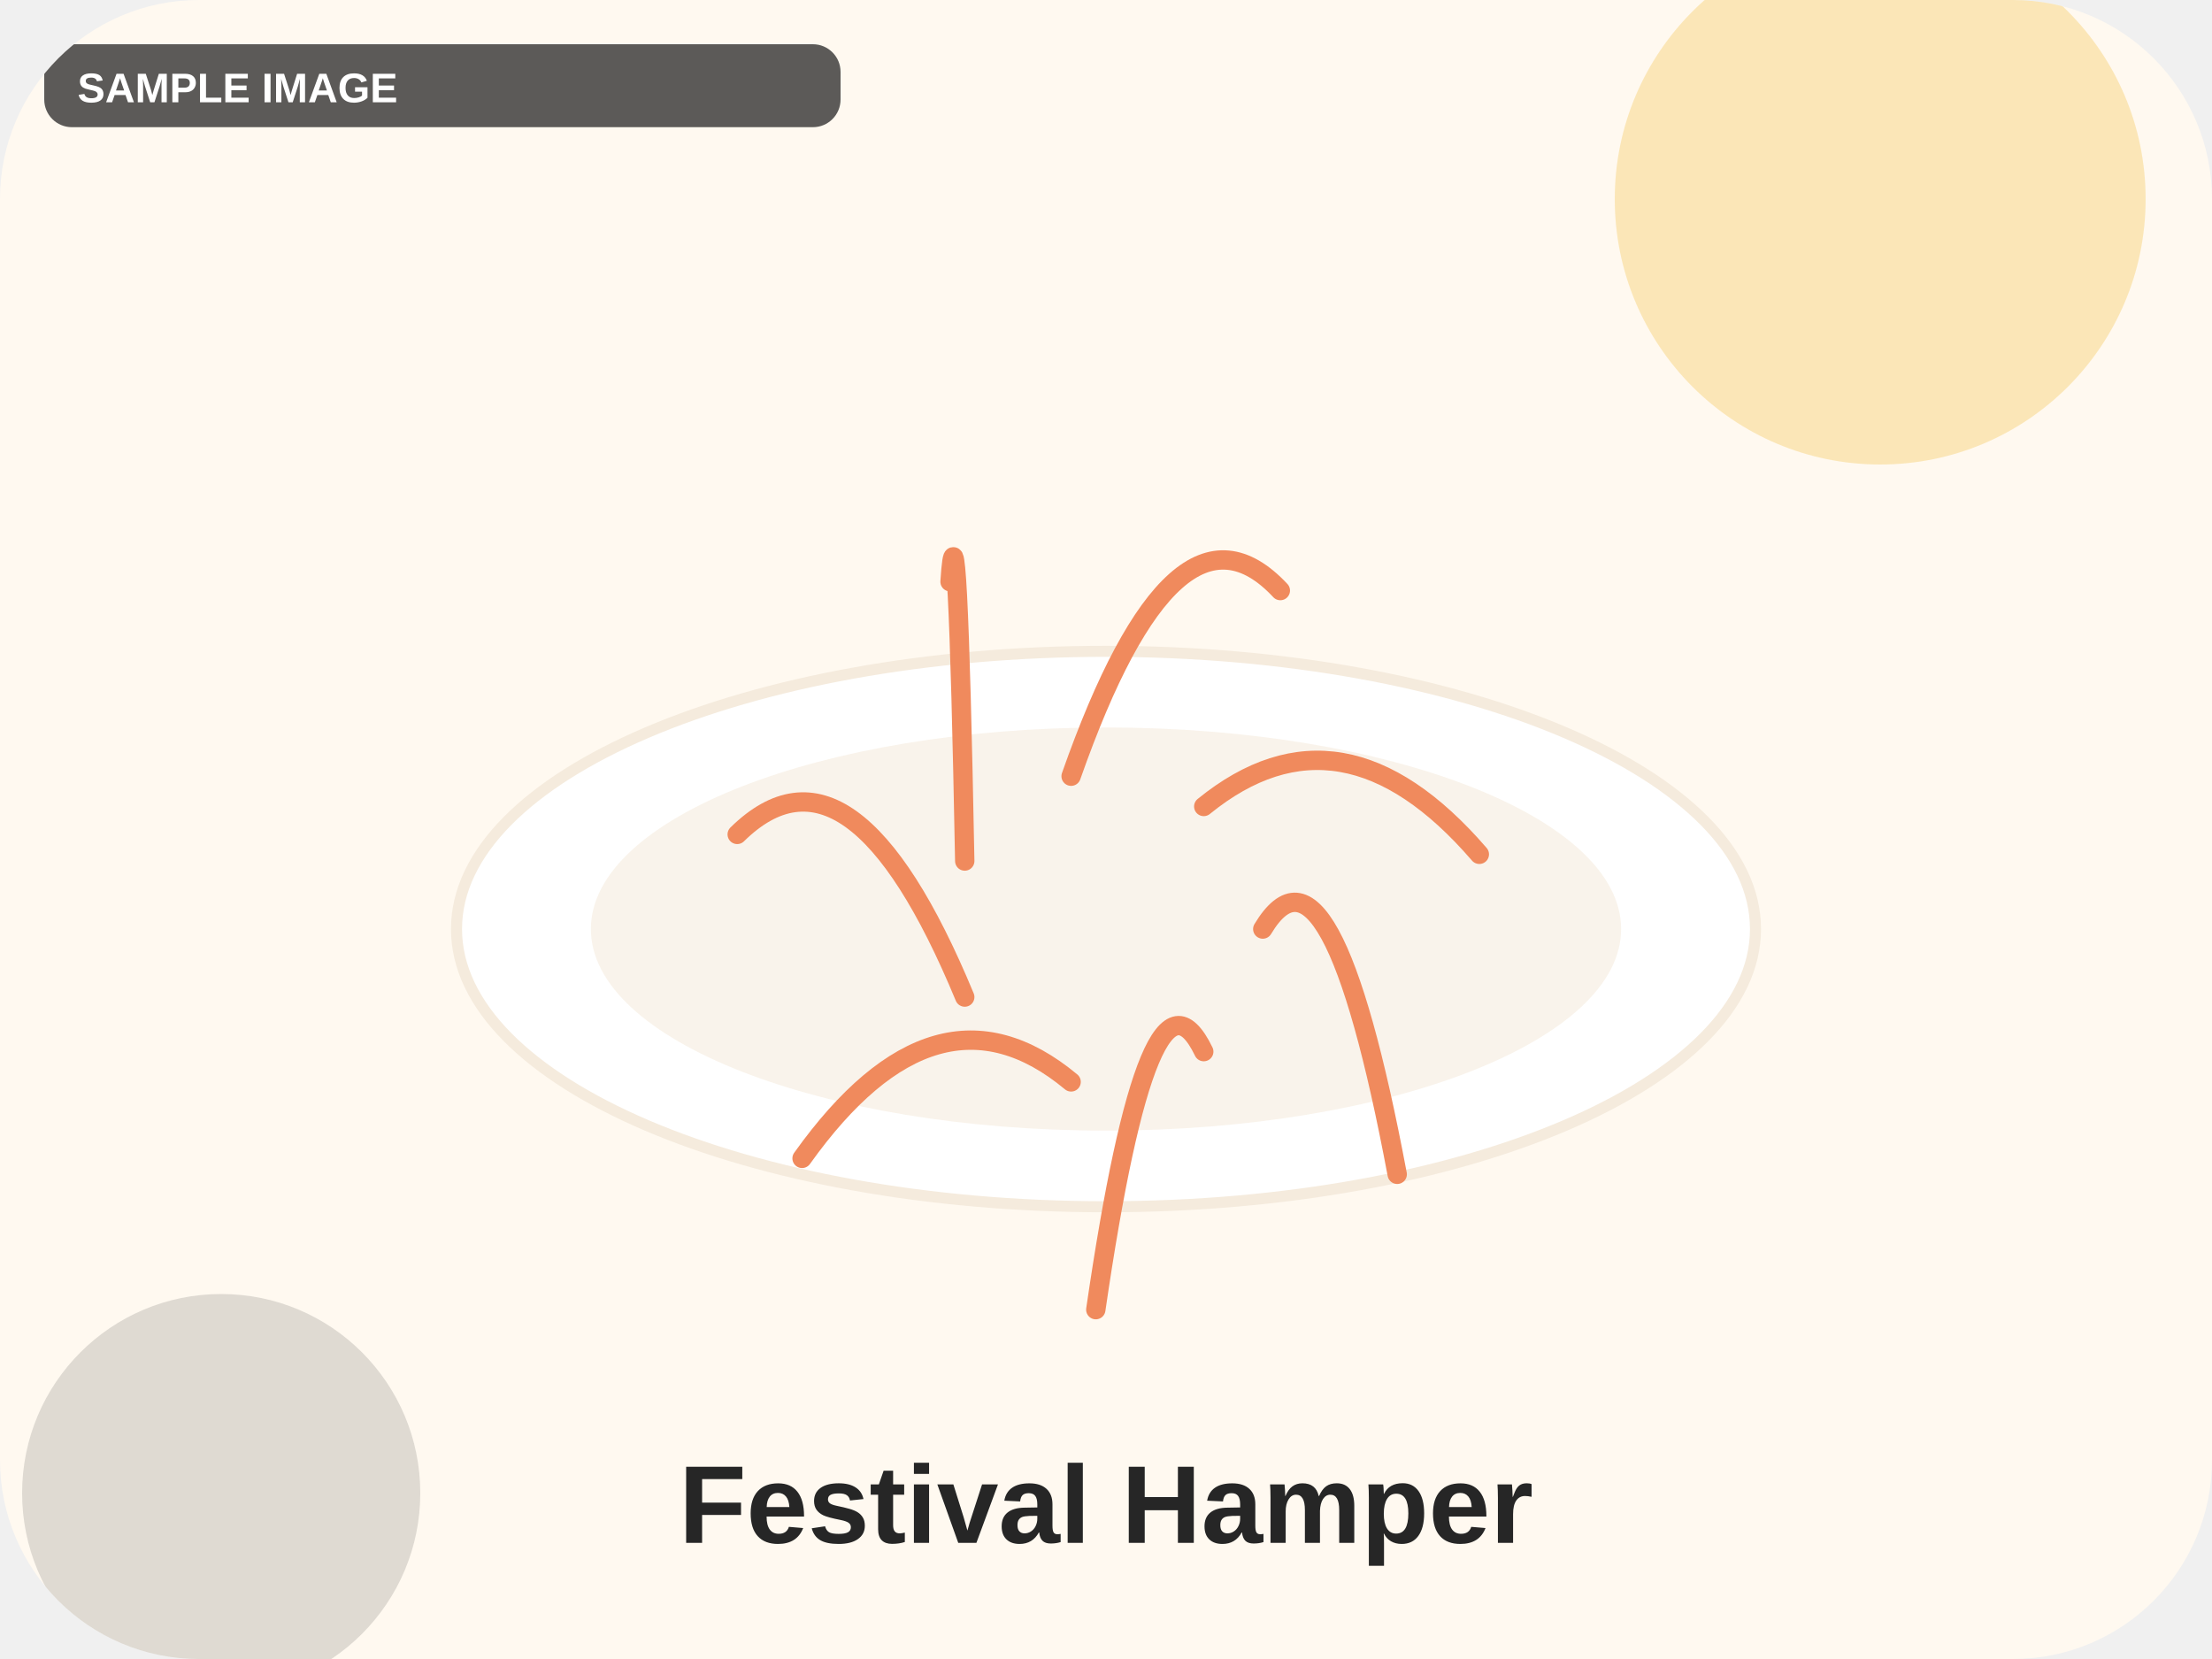
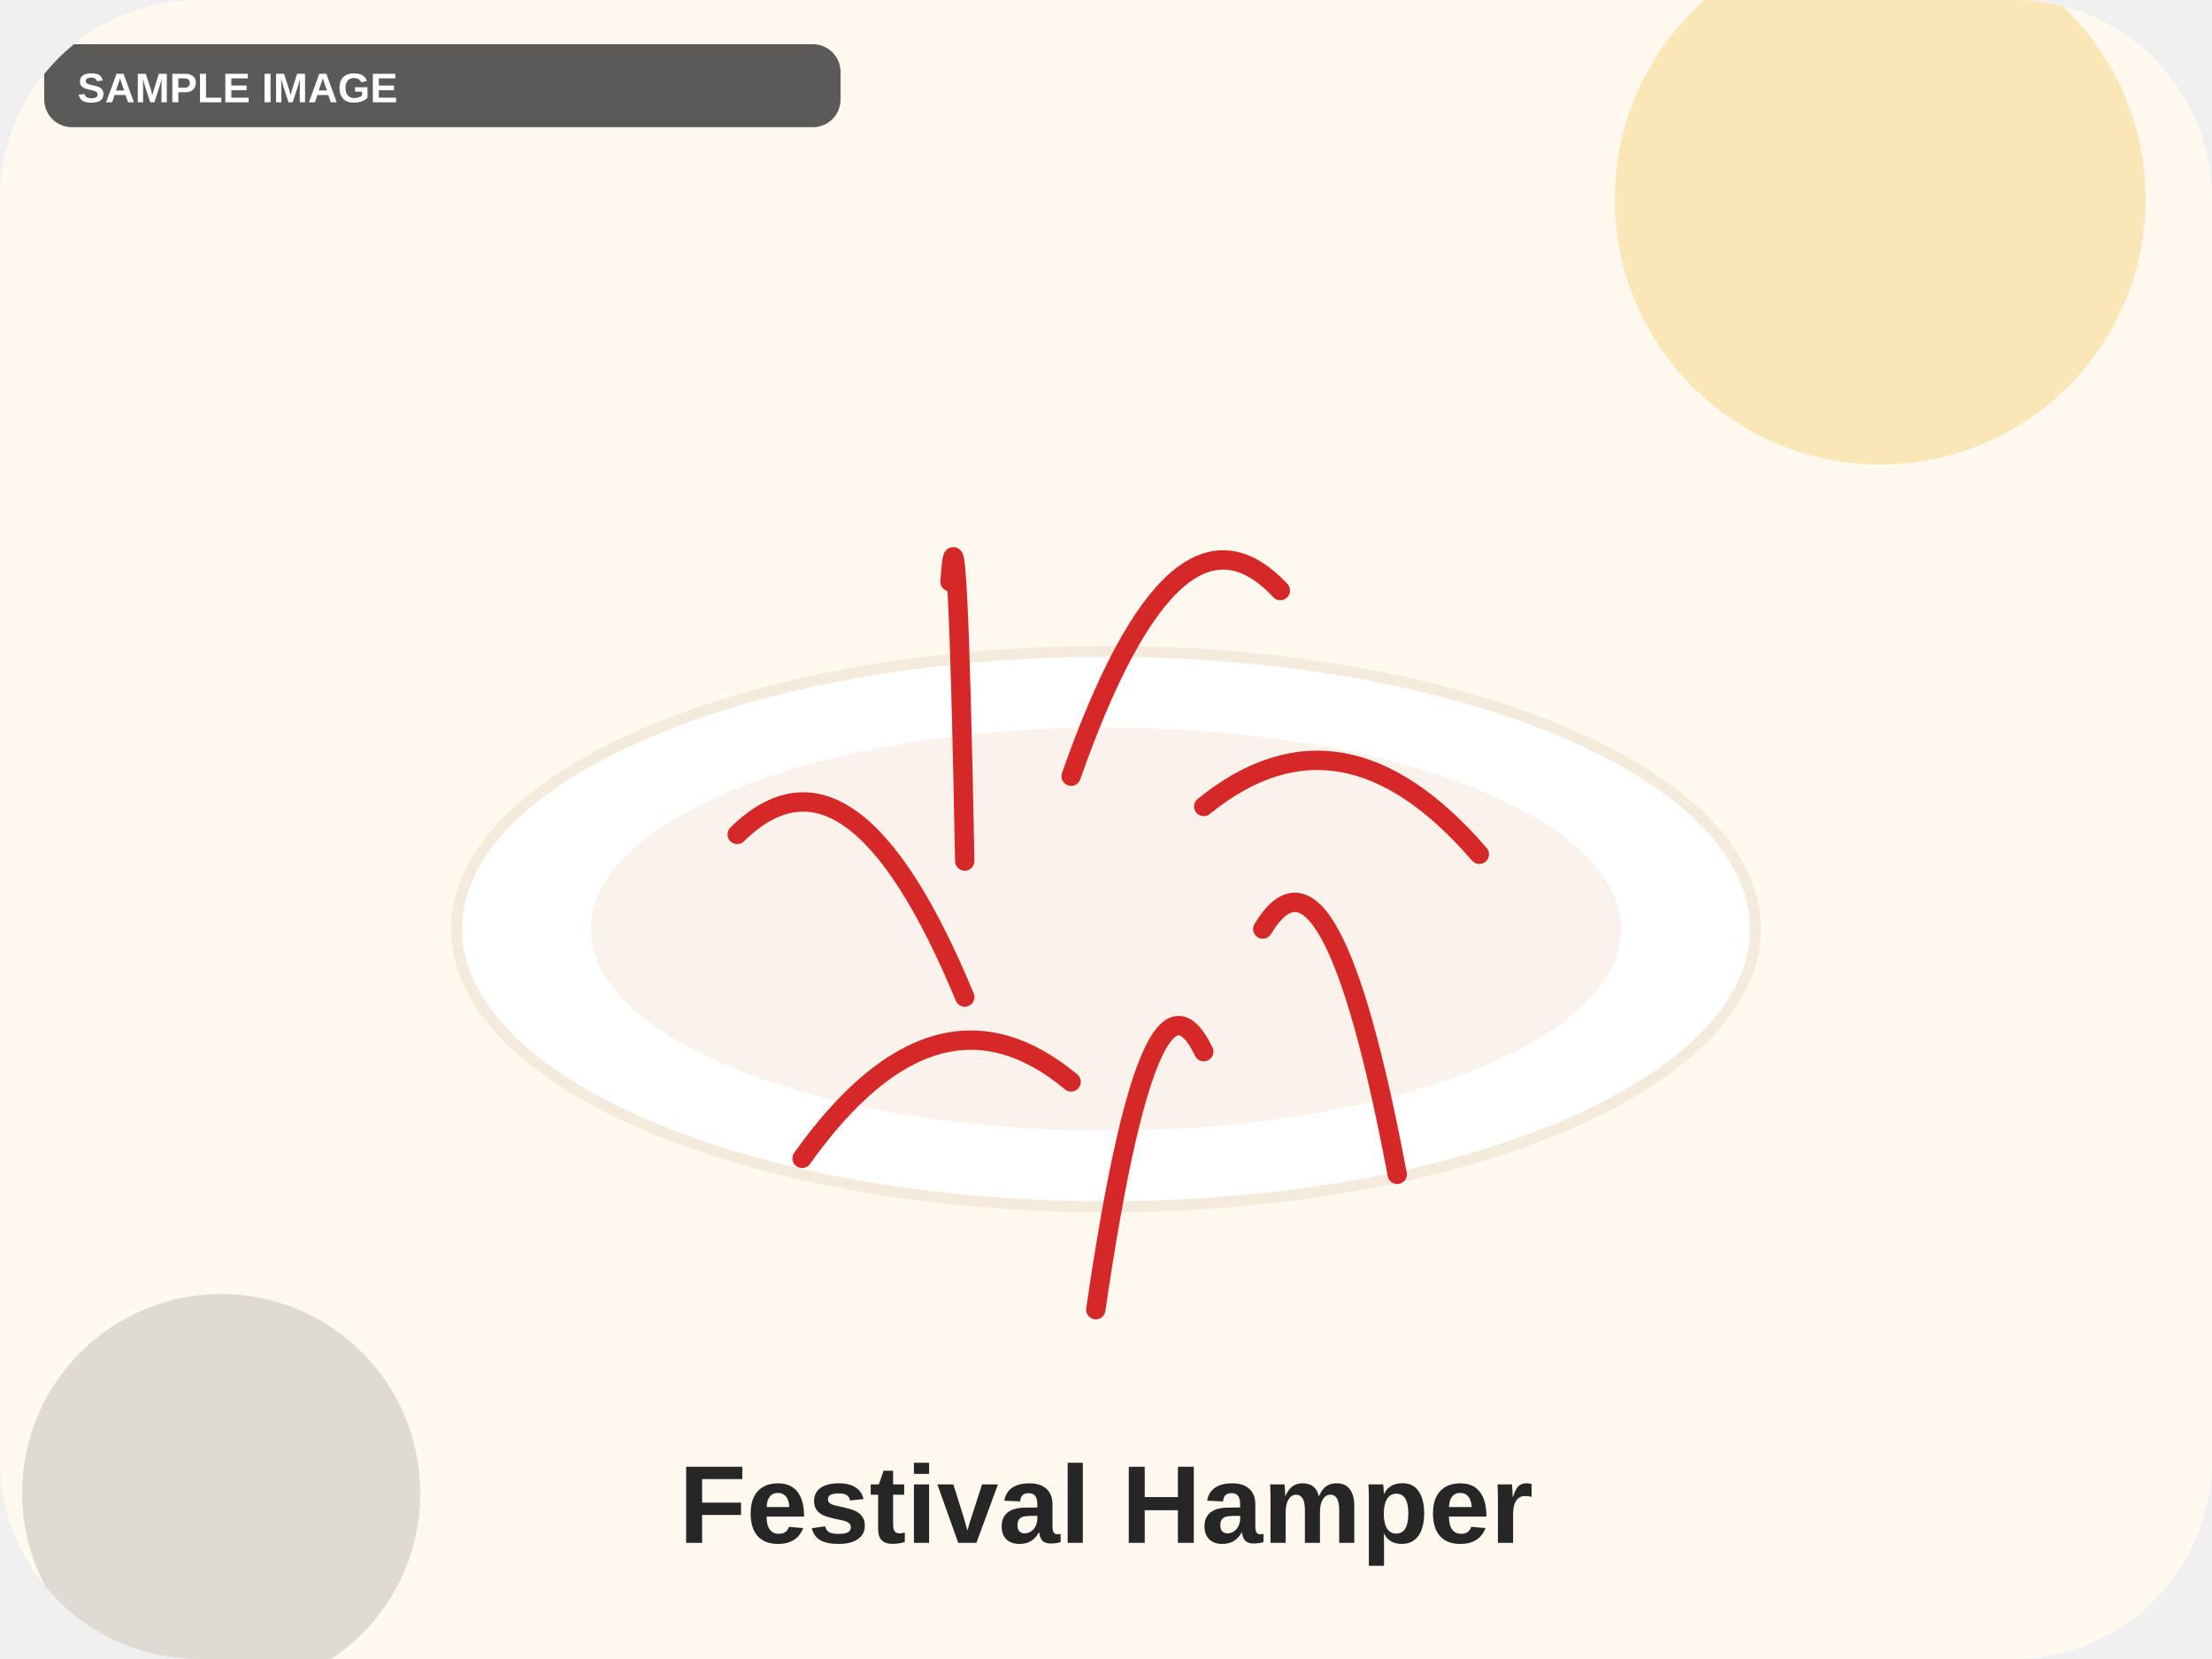
<svg xmlns="http://www.w3.org/2000/svg" viewBox="0 0 800 600">
  <defs>
    <clipPath id="c">
      <rect width="800" height="600" rx="72" />
    </clipPath>
  </defs>
  <g clip-path="url(#c)">
    <rect width="800" height="600" fill="#FFF9F0" />
    <circle cx="680" cy="72" r="96" fill="#F4C44E" opacity="0.35" />
    <circle cx="80" cy="540" r="72" fill="#262626" opacity="0.15" />
    <ellipse cx="400" cy="336" rx="234.9" ry="100.44" fill="#ffffff" stroke="#F5EBDD" stroke-width="4" />
    <ellipse cx="400" cy="336" rx="186.3" ry="72.9" fill="#F5EBDD" opacity="0.6" />
-     <g stroke="#F08A5D" stroke-width="7" stroke-linecap="round" fill="none">
+     <g stroke="#D62828" stroke-width="7" stroke-linecap="round" fill="none">
      <path d="M456.7 336 Q481.009 295.5 505.319 424.709" />
      <path d="M435.352 380.33 Q415.831 339.83 396.31 473.651" />
      <path d="M387.383 391.278 Q338.731 350.778 290.08 418.939" />
      <path d="M348.915 360.601 Q307.768 261.272 266.622 301.772" />
      <path d="M348.915 311.399 Q346.258 169.88 343.6 210.38" />
      <path d="M387.383 280.722 Q425.216 173.082 463.049 213.582" />
      <path d="M435.352 291.67 Q485.186 251.17 535.02 308.967" />
    </g>
    <rect x="16" y="16" rx="10" width="288" height="30" fill="#262626" opacity="0.75" />
    <text x="28" y="37" font-family="Arial, sans-serif" font-size="15" font-weight="bold" fill="#ffffff">SAMPLE IMAGE</text>
    <text x="400" y="558" text-anchor="middle" font-family="Arial, sans-serif" font-size="40" font-weight="bold" fill="#262626">Festival Hamper</text>
  </g>
</svg>
